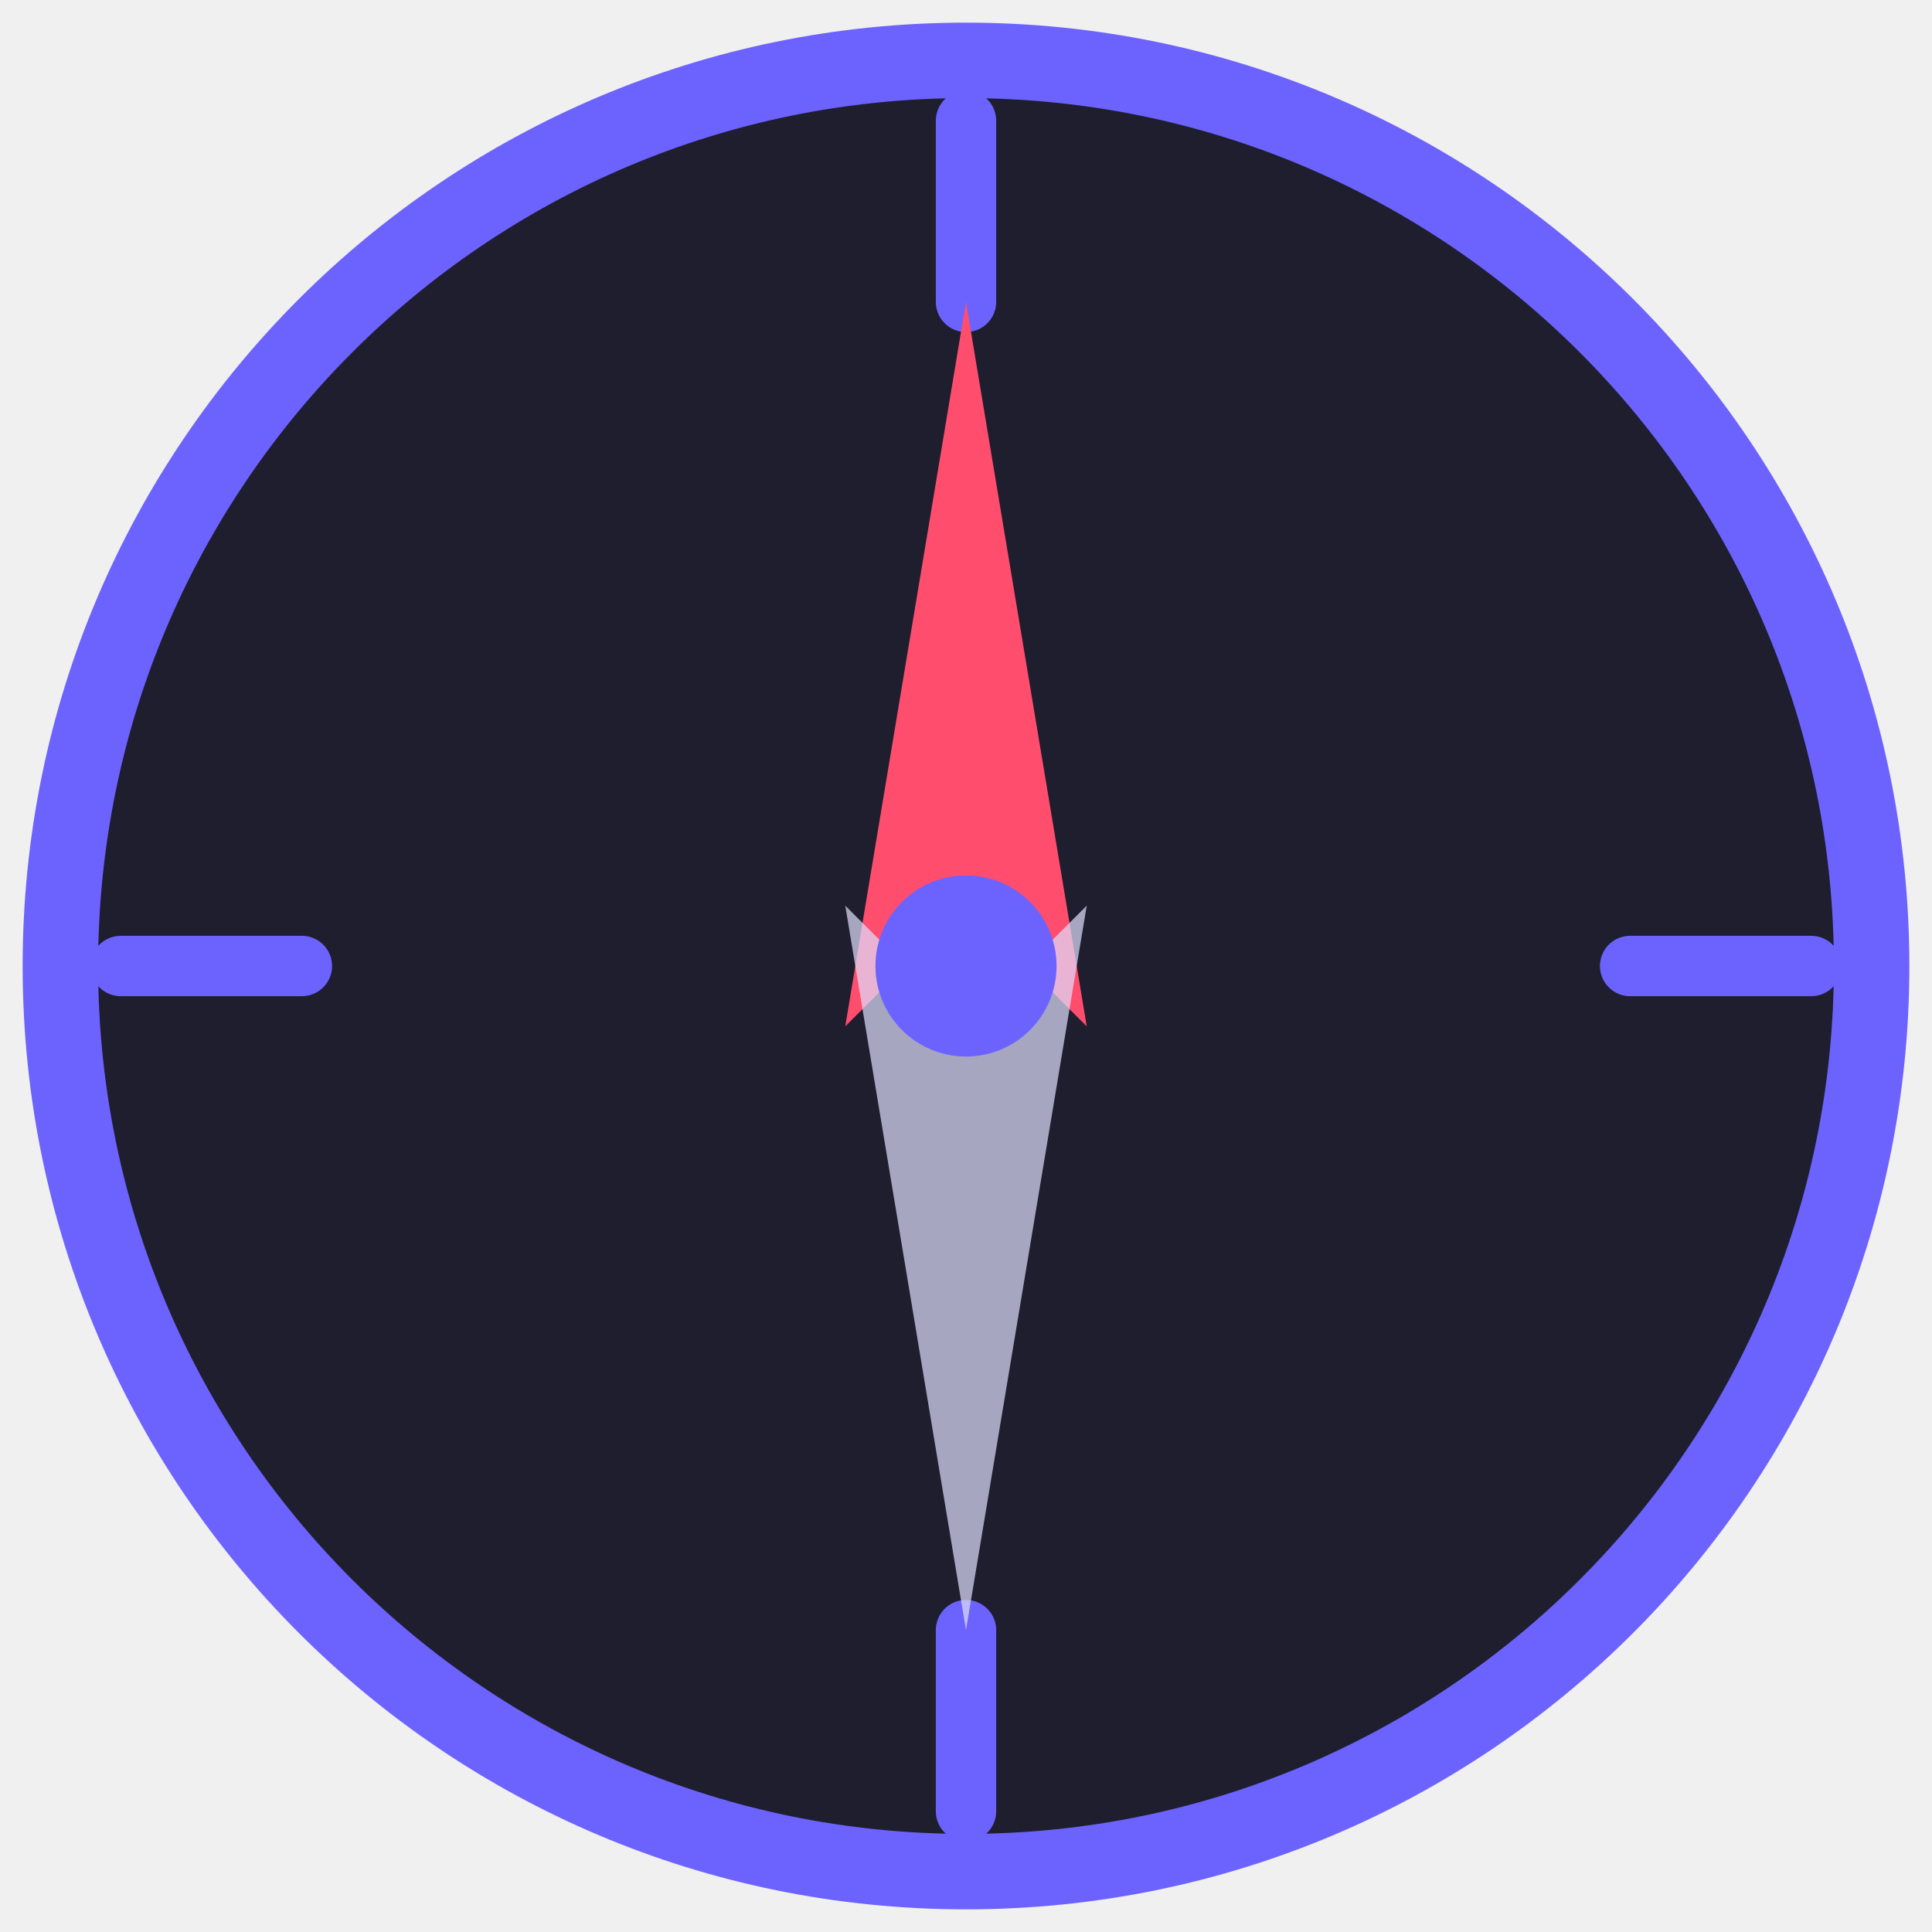
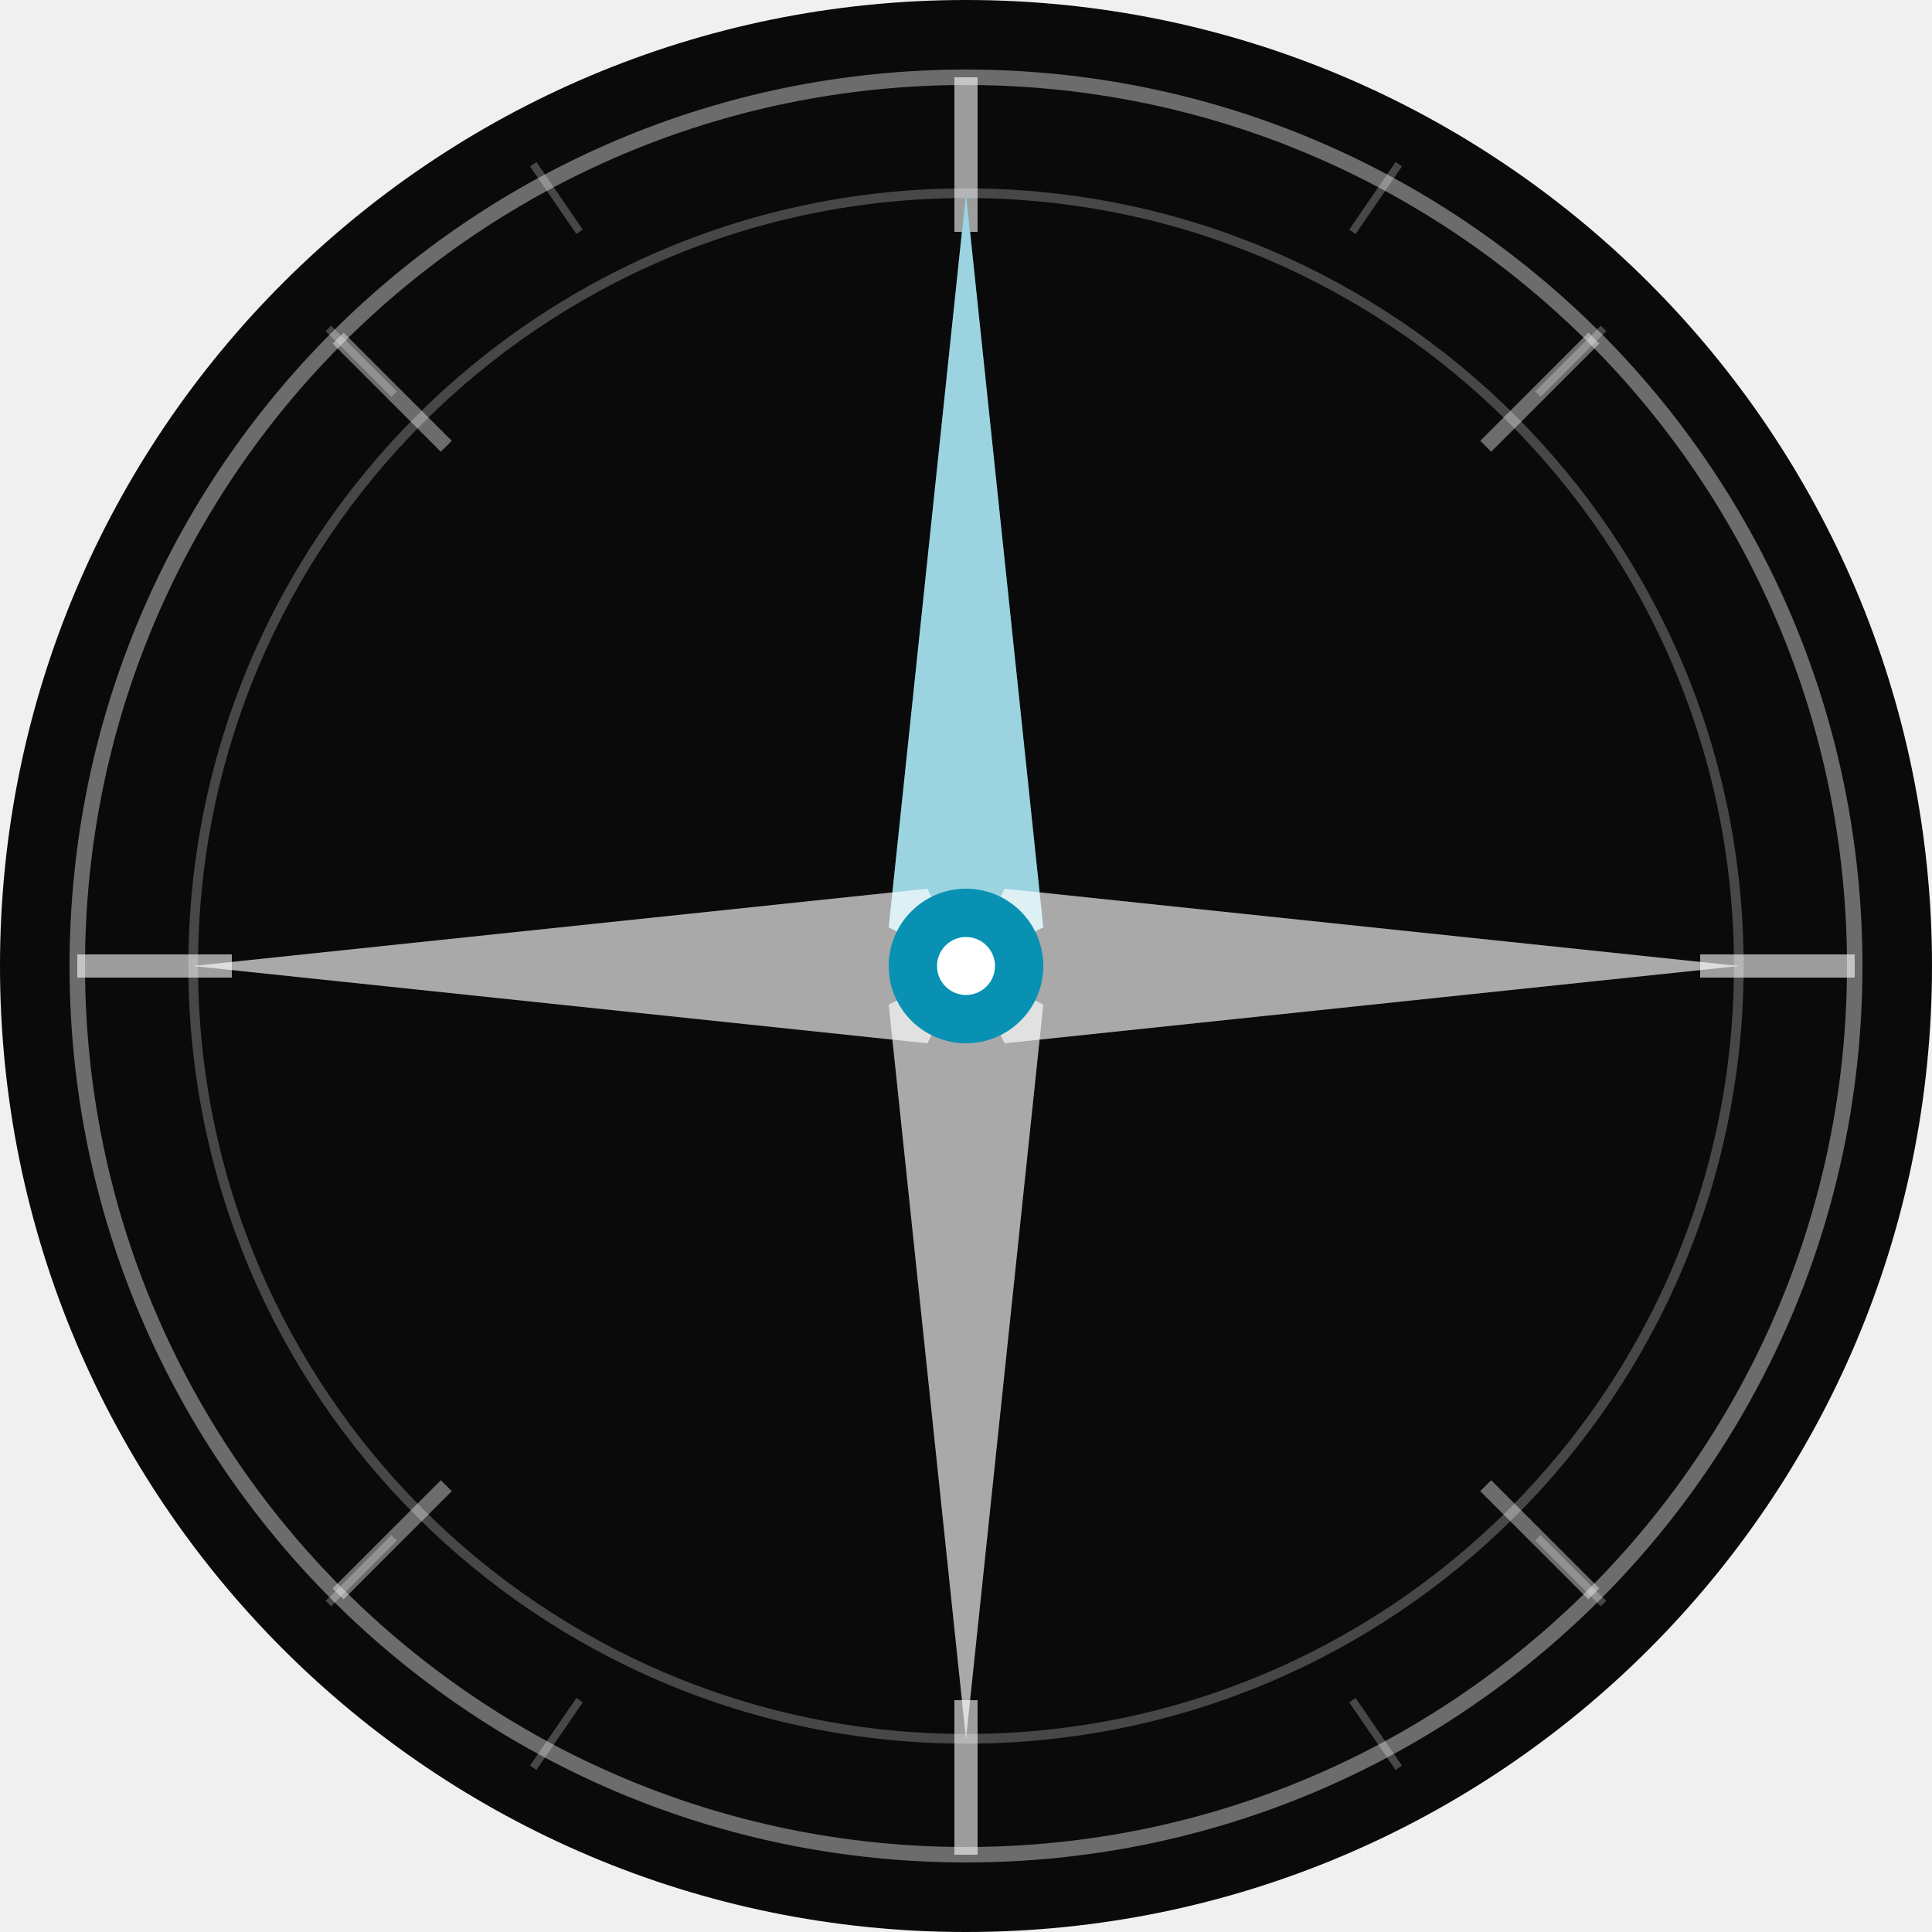
- <svg xmlns="http://www.w3.org/2000/svg" viewBox="0 0 64 64" width="64" height="64">
-   <circle cx="32" cy="32" r="30" fill="#1e1e2e" stroke="#6c63ff" stroke-width="2.5" />
-   <line x1="32" y1="4" x2="32" y2="10" stroke="#6c63ff" stroke-width="2" stroke-linecap="round" />
-   <line x1="32" y1="54" x2="32" y2="60" stroke="#6c63ff" stroke-width="2" stroke-linecap="round" />
-   <line x1="4" y1="32" x2="10" y2="32" stroke="#6c63ff" stroke-width="2" stroke-linecap="round" />
-   <line x1="54" y1="32" x2="60" y2="32" stroke="#6c63ff" stroke-width="2" stroke-linecap="round" />
-   <polygon points="32,10 28,34 32,30 36,34" fill="#ff4d6d" />
-   <polygon points="32,54 28,30 32,34 36,30" fill="#e0e0ff" opacity="0.7" />
-   <circle cx="32" cy="32" r="3" fill="#6c63ff" />
+ <svg xmlns="http://www.w3.org/2000/svg" viewBox="0 0 100 100">
+   <circle cx="50" cy="50" r="50" fill="#0a0a0a" />
+   <circle cx="50" cy="50" r="46" fill="none" stroke="white" stroke-width="0.8" opacity="0.4" />
+   <circle cx="50" cy="50" r="40" fill="none" stroke="white" stroke-width="0.5" opacity="0.25" />
+   <line x1="88" y1="50" x2="96" y2="50" stroke="white" stroke-width="1.2" opacity="0.6" />
+   <line x1="76.9" y1="76.9" x2="82.5" y2="82.5" stroke="white" stroke-width="0.8" opacity="0.4" />
+   <line x1="50" y1="88" x2="50" y2="96" stroke="white" stroke-width="1.2" opacity="0.6" />
+   <line x1="23.1" y1="76.9" x2="17.5" y2="82.5" stroke="white" stroke-width="0.8" opacity="0.4" />
+   <line x1="12" y1="50" x2="4" y2="50" stroke="white" stroke-width="1.2" opacity="0.6" />
+   <line x1="23.1" y1="23.1" x2="17.5" y2="17.5" stroke="white" stroke-width="0.8" opacity="0.4" />
+   <line x1="50" y1="12" x2="50" y2="4" stroke="white" stroke-width="1.2" opacity="0.6" />
+   <line x1="76.9" y1="23.1" x2="82.5" y2="17.5" stroke="white" stroke-width="0.8" opacity="0.4" />
+   <line x1="79.6" y1="20.4" x2="83.0" y2="17.0" stroke="white" stroke-width="0.4" opacity="0.25" />
+   <line x1="70.0" y1="12.0" x2="72.4" y2="8.5" stroke="white" stroke-width="0.4" opacity="0.25" />
+   <line x1="70.0" y1="88.0" x2="72.4" y2="91.5" stroke="white" stroke-width="0.4" opacity="0.25" />
+   <line x1="79.6" y1="79.6" x2="83.0" y2="83.0" stroke="white" stroke-width="0.4" opacity="0.25" />
+   <line x1="20.4" y1="79.6" x2="17.0" y2="83.0" stroke="white" stroke-width="0.4" opacity="0.25" />
+   <line x1="30.0" y1="88.0" x2="27.6" y2="91.5" stroke="white" stroke-width="0.4" opacity="0.25" />
+   <line x1="30.0" y1="12.0" x2="27.6" y2="8.5" stroke="white" stroke-width="0.4" opacity="0.25" />
+   <line x1="20.4" y1="20.4" x2="17.0" y2="17.0" stroke="white" stroke-width="0.4" opacity="0.25" />
+   <polygon points="50,10 54,48 50,50 46,48" fill="#0891b2" />
+   <polygon points="50,10 46,48 50,50 54,48" fill="white" opacity="0.6" />
+   <polygon points="50,90 54,52 50,50 46,52" fill="white" opacity="0.5" />
+   <polygon points="50,90 46,52 50,50 54,52" fill="white" opacity="0.3" />
+   <polygon points="10,50 48,54 50,50 48,46" fill="white" opacity="0.3" />
+   <polygon points="10,50 48,46 50,50 48,54" fill="white" opacity="0.5" />
+   <polygon points="90,50 52,46 50,50 52,54" fill="white" opacity="0.5" />
+   <polygon points="90,50 52,54 50,50 52,46" fill="white" opacity="0.3" />
+   <circle cx="50" cy="50" r="4" fill="#0891b2" />
+   <circle cx="50" cy="50" r="1.5" fill="white" />
</svg>
